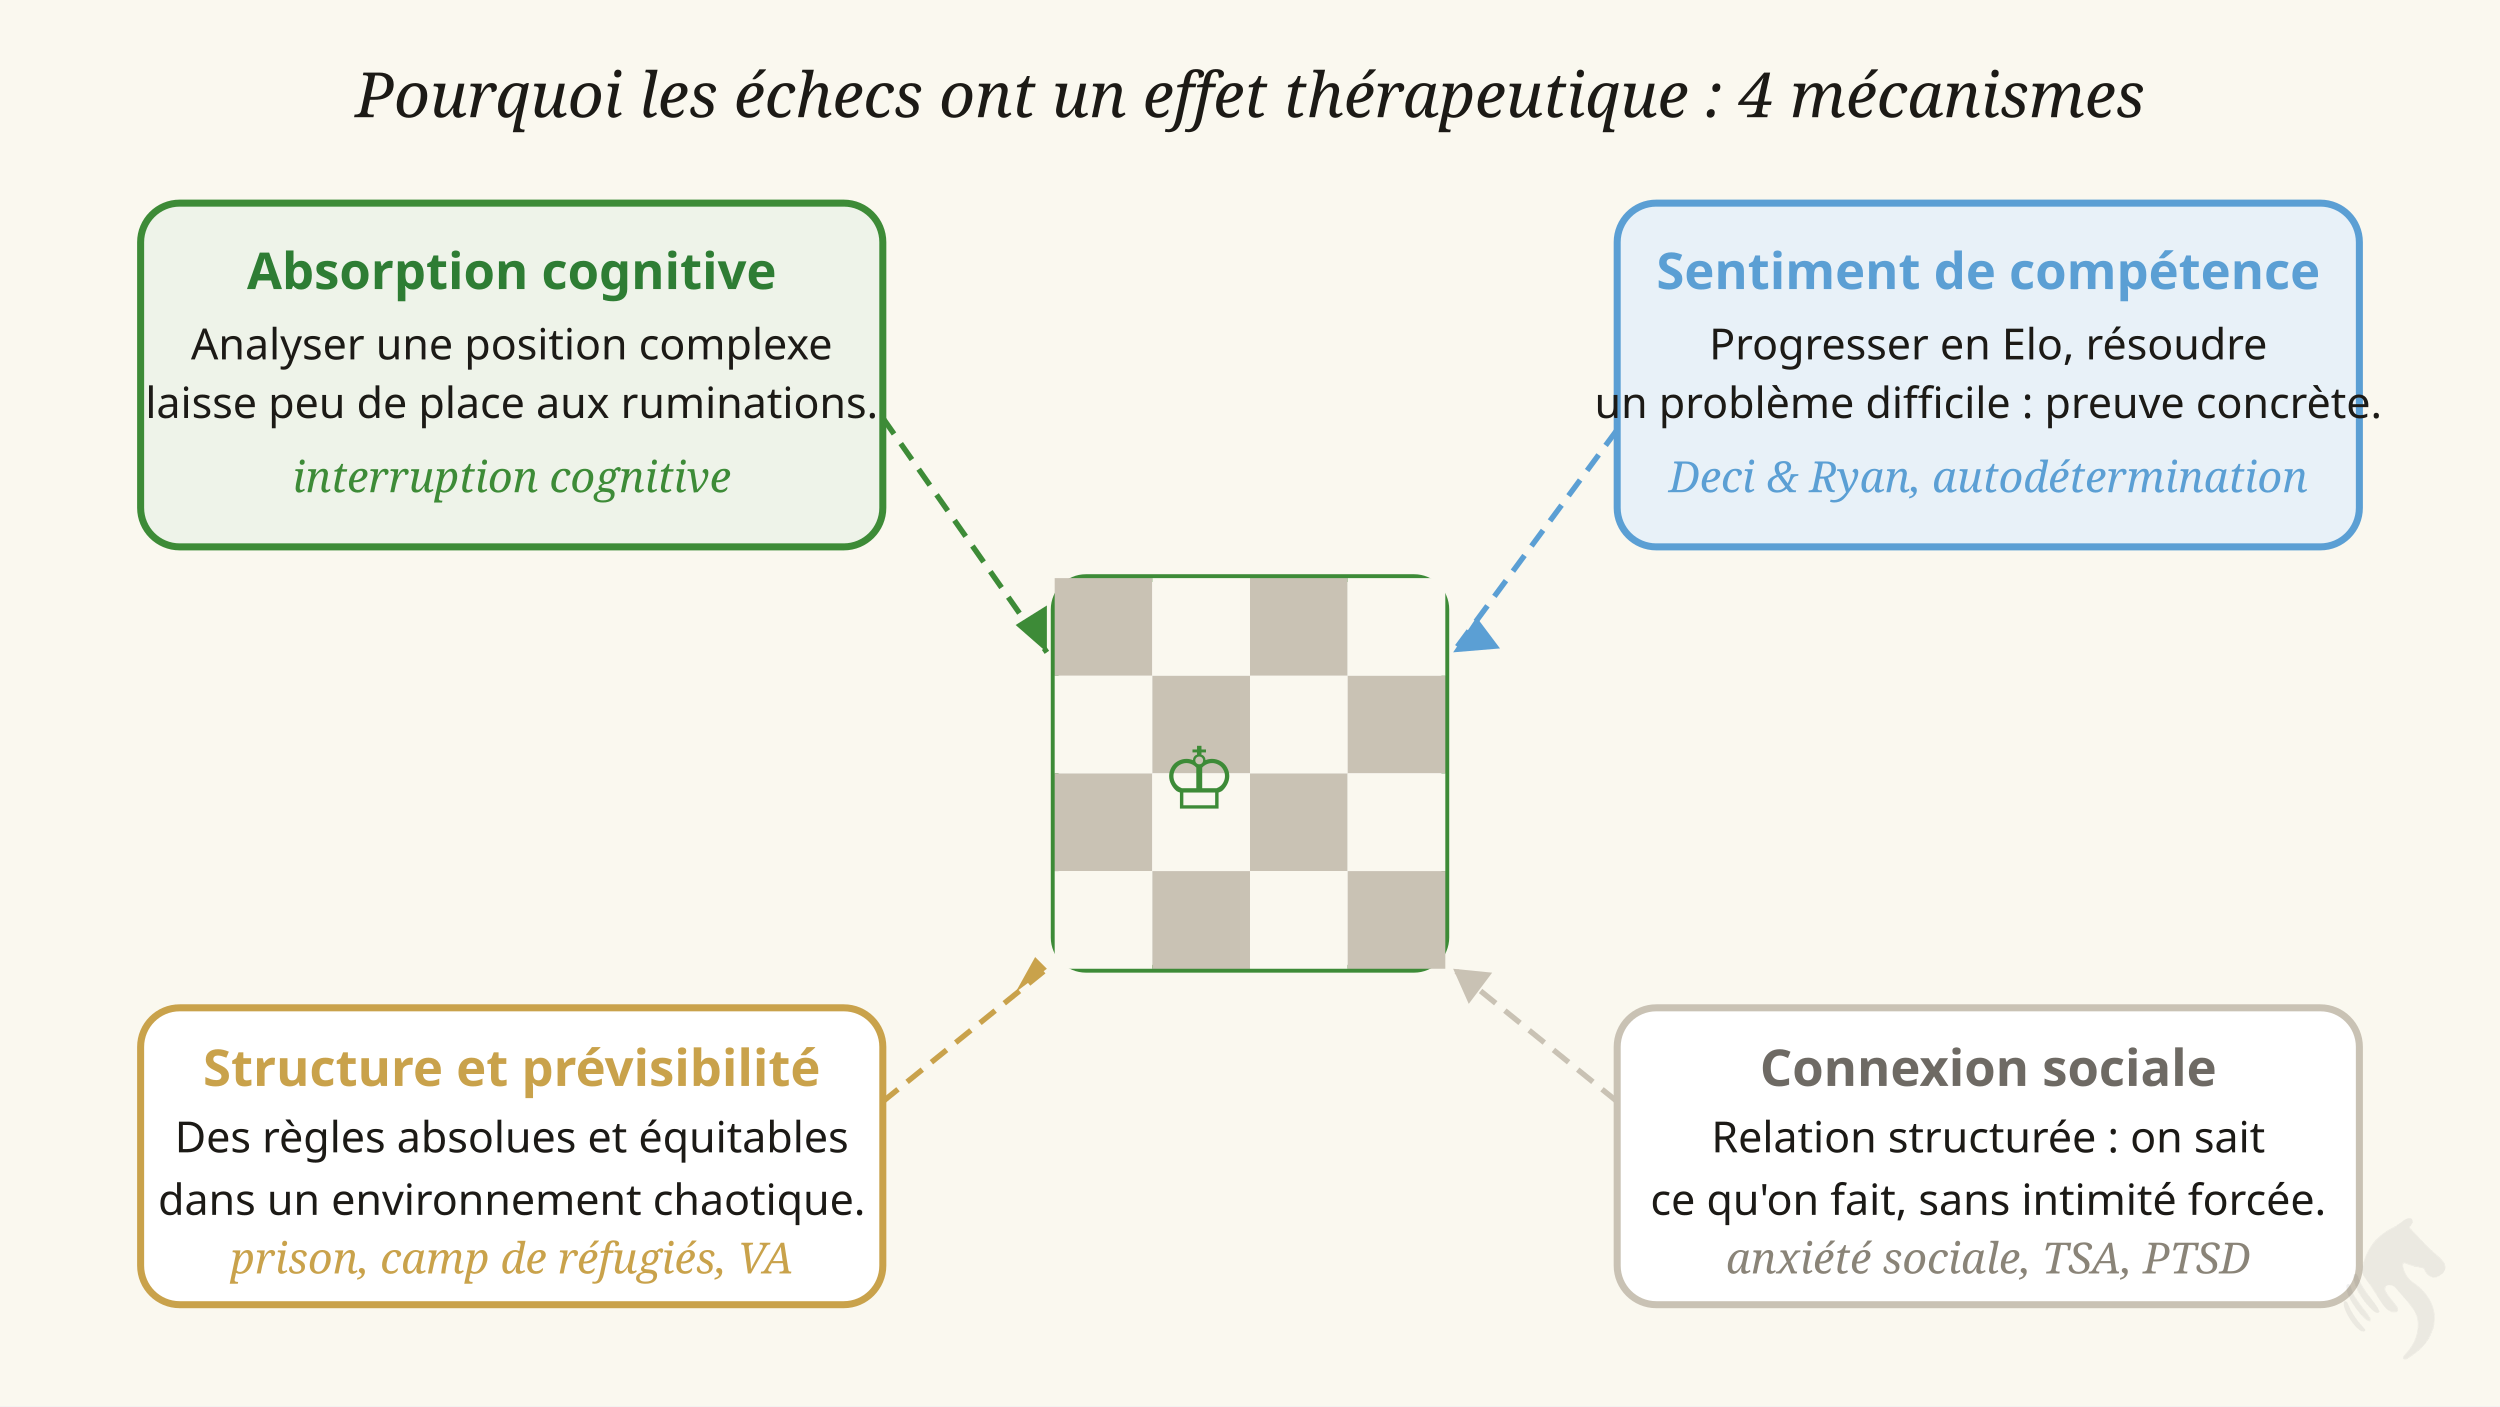
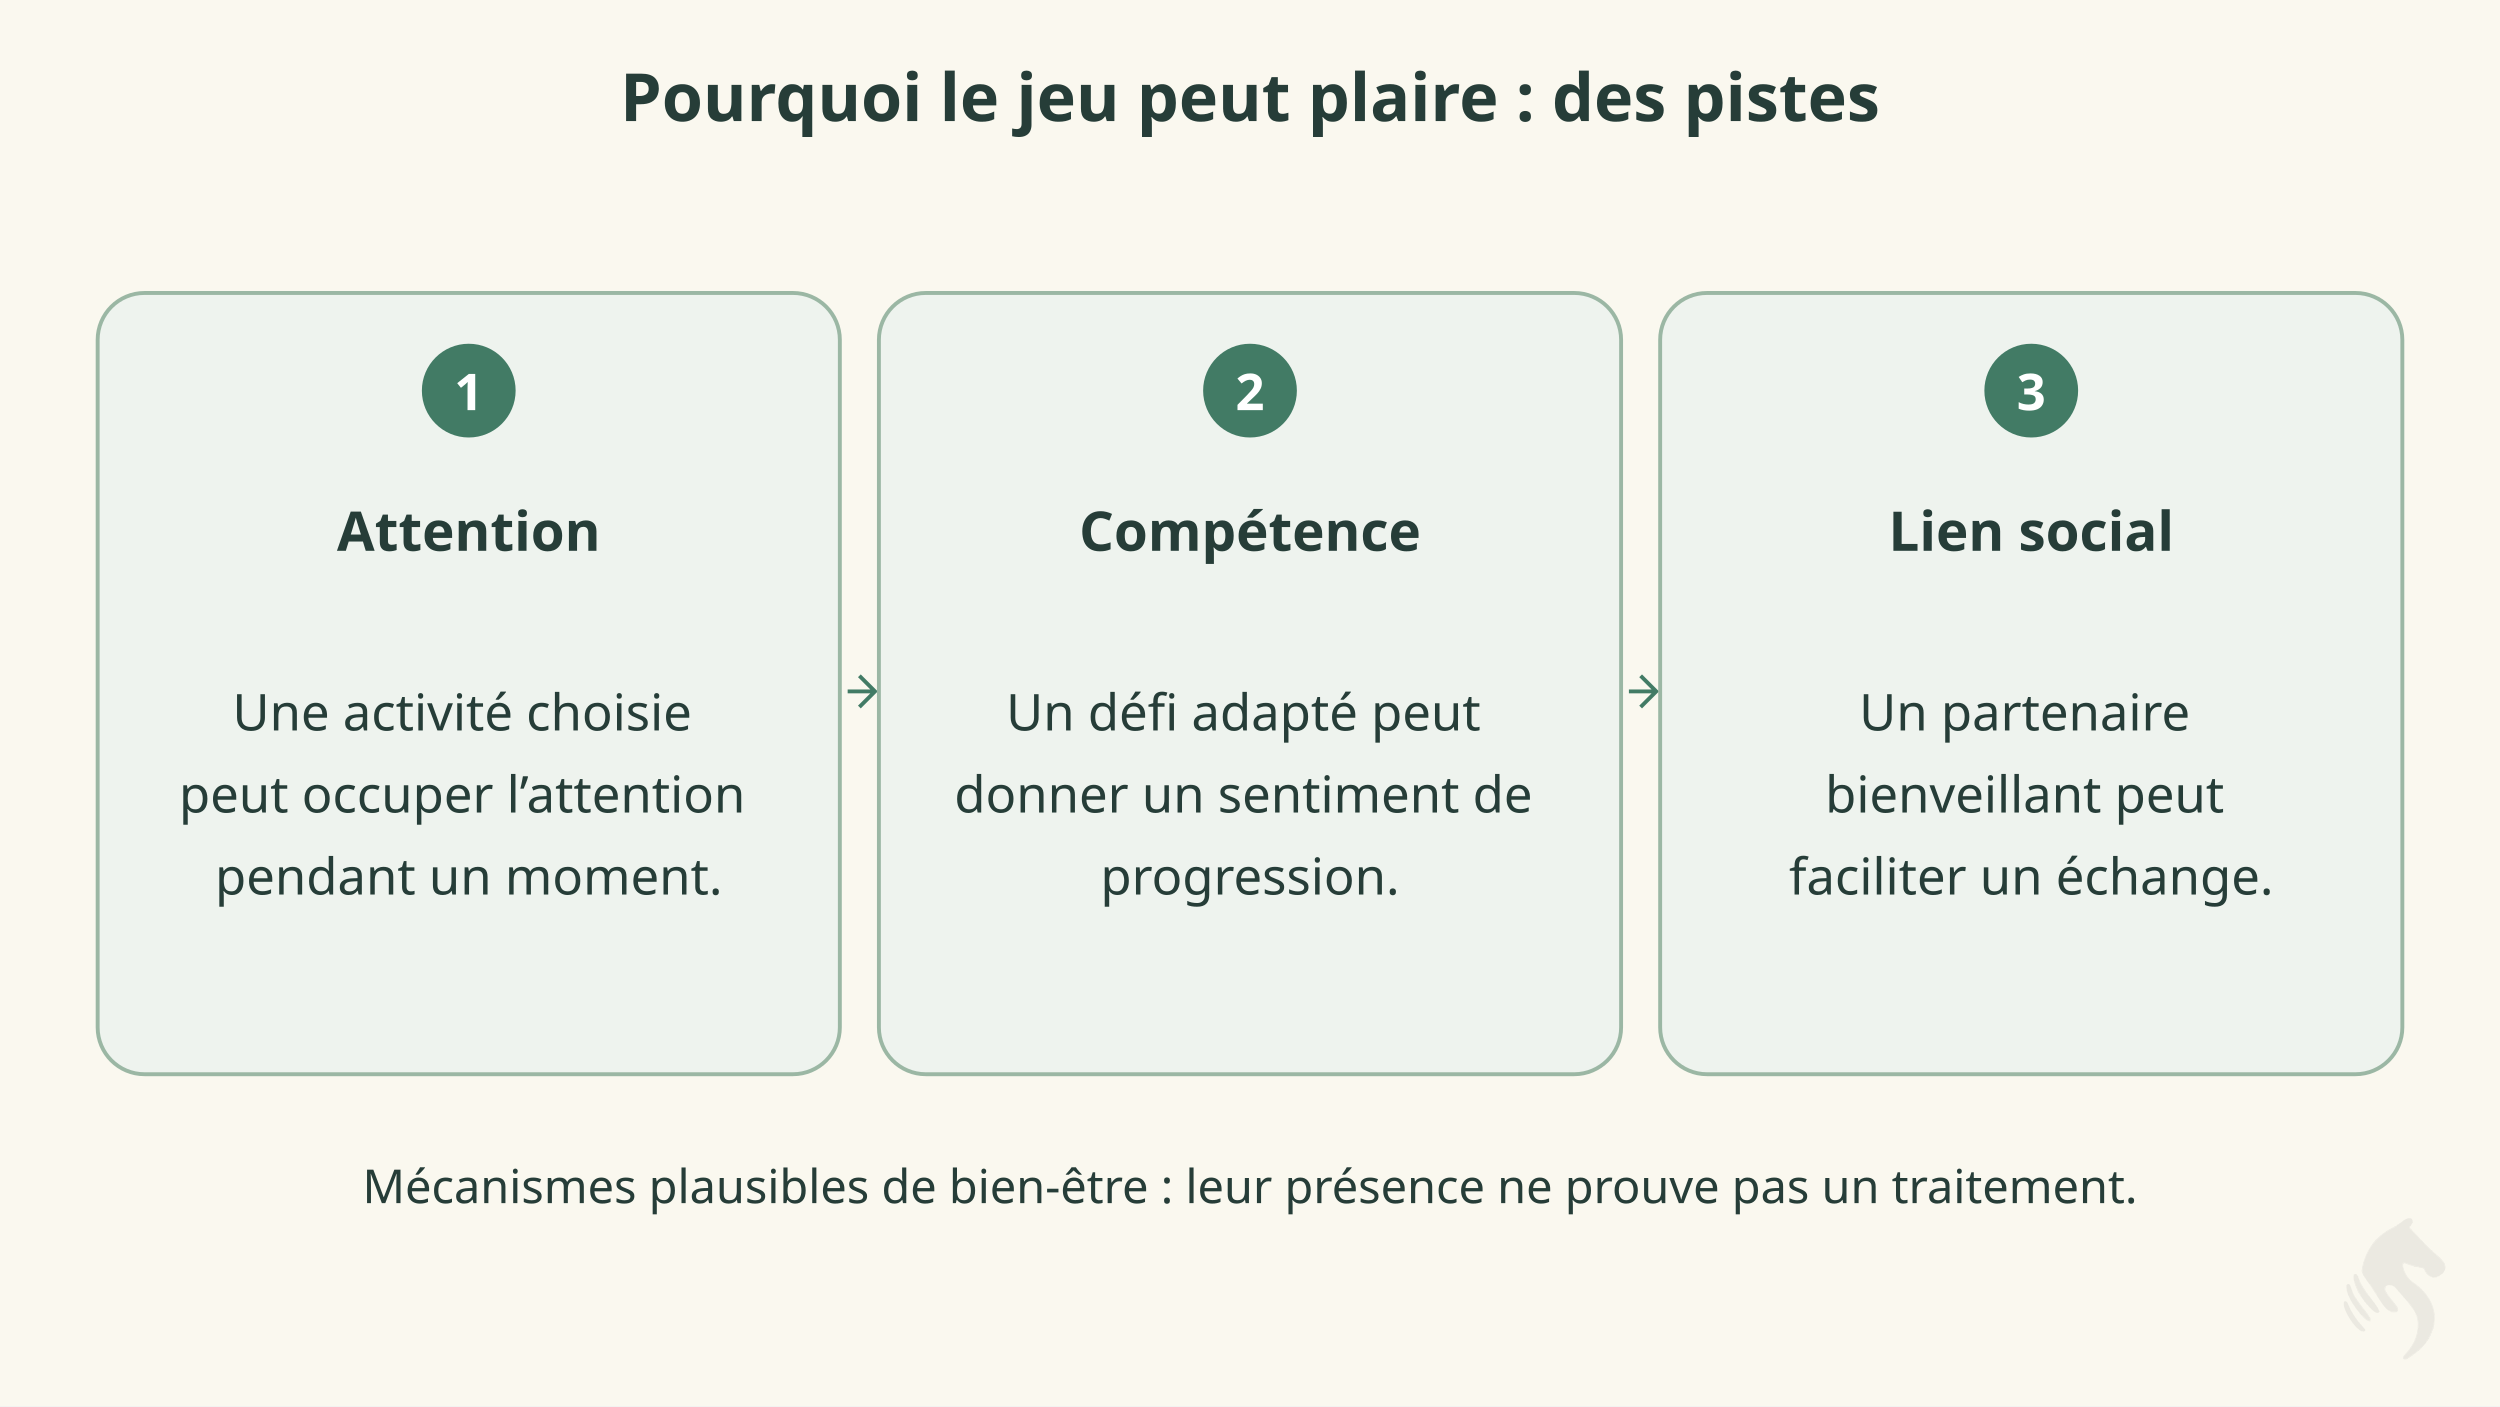
- <svg xmlns="http://www.w3.org/2000/svg" width="640" height="360" viewBox="0 0 640 360" role="img" aria-labelledby="et1">
+ <svg xmlns="http://www.w3.org/2000/svg" width="640" height="360" viewBox="0 0 640 360" role="img" aria-labelledby="diagram-title">
  <rect width="640" height="360" fill="#faf8ef" />
-   <text x="320" y="30" text-anchor="middle" font-family="Georgia, serif" font-size="16" font-style="italic" fill="#1c1a16">Pourquoi les échecs ont un effet thérapeutique : 4 mécanismes</text>
-   <rect x="270" y="148" width="100" height="100" rx="8" fill="#fff" stroke="#3d8b37" stroke-width="2" />
-   <rect x="270" y="148" width="25" height="25" fill="#c9c2b4" />
-   <rect x="295" y="148" width="25" height="25" fill="#faf8ef" />
-   <rect x="320" y="148" width="25" height="25" fill="#c9c2b4" />
-   <rect x="345" y="148" width="25" height="25" fill="#faf8ef" />
-   <rect x="270" y="173" width="25" height="25" fill="#faf8ef" />
-   <rect x="295" y="173" width="25" height="25" fill="#c9c2b4" />
-   <rect x="320" y="173" width="25" height="25" fill="#faf8ef" />
-   <rect x="345" y="173" width="25" height="25" fill="#c9c2b4" />
-   <rect x="270" y="198" width="25" height="25" fill="#c9c2b4" />
-   <rect x="295" y="198" width="25" height="25" fill="#faf8ef" />
-   <rect x="320" y="198" width="25" height="25" fill="#c9c2b4" />
-   <rect x="345" y="198" width="25" height="25" fill="#faf8ef" />
-   <rect x="270" y="223" width="25" height="25" fill="#faf8ef" />
-   <rect x="295" y="223" width="25" height="25" fill="#c9c2b4" />
-   <rect x="320" y="223" width="25" height="25" fill="#faf8ef" />
-   <rect x="345" y="223" width="25" height="25" fill="#c9c2b4" />
-   <text x="307" y="207" text-anchor="middle" font-family="system-ui, sans-serif" font-size="22" fill="#3d8b37">♔</text>
-   <rect x="36" y="52" width="190" height="88" rx="10" fill="#eef3e9" stroke="#3d8b37" stroke-width="1.8" />
-   <text x="131" y="74" text-anchor="middle" font-family="system-ui, sans-serif" font-size="13" font-weight="700" fill="#2e7d34">Absorption cognitive</text>
-   <text x="131" y="92" text-anchor="middle" font-family="system-ui, sans-serif" font-size="11" fill="#1c1a16">Analyser une position complexe</text>
-   <text x="131" y="107" text-anchor="middle" font-family="system-ui, sans-serif" font-size="11" fill="#1c1a16">laisse peu de place aux ruminations.</text>
-   <text x="131" y="126" text-anchor="middle" font-family="Georgia, serif" font-size="11" font-style="italic" fill="#3d8b37">interruption cognitive</text>
-   <line x1="226" y1="107" x2="268" y2="167" stroke="#3d8b37" stroke-width="1.4" stroke-dasharray="5 3" />
-   <polygon points="268,167 260,160 268,155" fill="#3d8b37" />
-   <rect x="414" y="52" width="190" height="88" rx="10" fill="#e8f1f8" stroke="#5b9fd4" stroke-width="1.8" />
-   <text x="509" y="74" text-anchor="middle" font-family="system-ui, sans-serif" font-size="13" font-weight="700" fill="#5b9fd4">Sentiment de compétence</text>
-   <text x="509" y="92" text-anchor="middle" font-family="system-ui, sans-serif" font-size="11" fill="#1c1a16">Progresser en Elo, résoudre</text>
-   <text x="509" y="107" text-anchor="middle" font-family="system-ui, sans-serif" font-size="11" fill="#1c1a16">un problème difficile : preuve concrète.</text>
-   <text x="509" y="126" text-anchor="middle" font-family="Georgia, serif" font-size="11" font-style="italic" fill="#5b9fd4">Deci &amp; Ryan, autodétermination</text>
-   <line x1="414" y1="110" x2="372" y2="167" stroke="#5b9fd4" stroke-width="1.4" stroke-dasharray="5 3" />
-   <polygon points="372,167 378,158 384,166" fill="#5b9fd4" />
-   <rect x="36" y="258" width="190" height="76" rx="10" fill="#fff" stroke="#c9a24b" stroke-width="1.8" />
-   <text x="131" y="278" text-anchor="middle" font-family="system-ui, sans-serif" font-size="13" font-weight="700" fill="#c9a24b">Structure et prévisibilité</text>
-   <text x="131" y="295" text-anchor="middle" font-family="system-ui, sans-serif" font-size="11" fill="#1c1a16">Des règles absolues et équitables</text>
-   <text x="131" y="311" text-anchor="middle" font-family="system-ui, sans-serif" font-size="11" fill="#1c1a16">dans un environnement chaotique.</text>
-   <text x="131" y="326" text-anchor="middle" font-family="Georgia, serif" font-size="11" font-style="italic" fill="#c9a24b">prison, camp de réfugiés, VA</text>
-   <line x1="226" y1="282" x2="268" y2="248" stroke="#c9a24b" stroke-width="1.4" stroke-dasharray="5 3" />
-   <polygon points="268,248 260,254 265,245" fill="#c9a24b" />
-   <rect x="414" y="258" width="190" height="76" rx="10" fill="#fff" stroke="#c9c2b4" stroke-width="1.8" />
-   <text x="509" y="278" text-anchor="middle" font-family="system-ui, sans-serif" font-size="13" font-weight="700" fill="#6e6a64">Connexion sociale</text>
-   <text x="509" y="295" text-anchor="middle" font-family="system-ui, sans-serif" font-size="11" fill="#1c1a16">Relation structurée : on sait</text>
-   <text x="509" y="311" text-anchor="middle" font-family="system-ui, sans-serif" font-size="11" fill="#1c1a16">ce qu'on fait, sans intimité forcée.</text>
-   <text x="509" y="326" text-anchor="middle" font-family="Georgia, serif" font-size="11" font-style="italic" fill="#8a8478">anxiété sociale, TSA, PTSD</text>
-   <line x1="414" y1="282" x2="372" y2="248" stroke="#c9c2b4" stroke-width="1.4" stroke-dasharray="5 3" />
-   <polygon points="372,248 376,257 382,249" fill="#c9c2b4" />
+   <text x="320" y="31" text-anchor="middle" font-family="system-ui,sans-serif" font-size="17" fill="#263d38" font-weight="600">
+     <tspan x="320" dy="0">Pourquoi le jeu peut plaire : des pistes</tspan>
+   </text>
+   <rect x="25" y="75" width="190" height="200" rx="12" fill="#eef3ee" stroke="#9bb7a4" />
+   <circle cx="120" cy="100" r="12" fill="#427b65" />
+   <text x="120" y="105" text-anchor="middle" font-family="system-ui,sans-serif" font-size="13" fill="#fff" font-weight="700">
+     <tspan x="120" dy="0">1</tspan>
+   </text>
+   <text x="120" y="141" text-anchor="middle" font-family="system-ui,sans-serif" font-size="14" fill="#263d38" font-weight="700">
+     <tspan x="120" dy="0">Attention</tspan>
+   </text>
+   <text x="120" y="187" text-anchor="middle" font-family="system-ui,sans-serif" font-size="13" fill="#263d38">
+     <tspan x="120" dy="0">Une activité choisie</tspan>
+     <tspan x="120" dy="21">peut occuper l’attention</tspan>
+     <tspan x="120" dy="21">pendant un moment.</tspan>
+   </text>
+   <path d="M 217 177 h 7 m -4 -4 l 4 4 -4 4" fill="none" stroke="#427b65" />
+   <rect x="225" y="75" width="190" height="200" rx="12" fill="#eef3ee" stroke="#9bb7a4" />
+   <circle cx="320" cy="100" r="12" fill="#427b65" />
+   <text x="320" y="105" text-anchor="middle" font-family="system-ui,sans-serif" font-size="13" fill="#fff" font-weight="700">
+     <tspan x="320" dy="0">2</tspan>
+   </text>
+   <text x="320" y="141" text-anchor="middle" font-family="system-ui,sans-serif" font-size="14" fill="#263d38" font-weight="700">
+     <tspan x="320" dy="0">Compétence</tspan>
+   </text>
+   <text x="320" y="187" text-anchor="middle" font-family="system-ui,sans-serif" font-size="13" fill="#263d38">
+     <tspan x="320" dy="0">Un défi adapté peut</tspan>
+     <tspan x="320" dy="21">donner un sentiment de</tspan>
+     <tspan x="320" dy="21">progression.</tspan>
+   </text>
+   <path d="M 417 177 h 7 m -4 -4 l 4 4 -4 4" fill="none" stroke="#427b65" />
+   <rect x="425" y="75" width="190" height="200" rx="12" fill="#eef3ee" stroke="#9bb7a4" />
+   <circle cx="520" cy="100" r="12" fill="#427b65" />
+   <text x="520" y="105" text-anchor="middle" font-family="system-ui,sans-serif" font-size="13" fill="#fff" font-weight="700">
+     <tspan x="520" dy="0">3</tspan>
+   </text>
+   <text x="520" y="141" text-anchor="middle" font-family="system-ui,sans-serif" font-size="14" fill="#263d38" font-weight="700">
+     <tspan x="520" dy="0">Lien social</tspan>
+   </text>
+   <text x="520" y="187" text-anchor="middle" font-family="system-ui,sans-serif" font-size="13" fill="#263d38">
+     <tspan x="520" dy="0">Un partenaire</tspan>
+     <tspan x="520" dy="21">bienveillant peut</tspan>
+     <tspan x="520" dy="21">faciliter un échange.</tspan>
+   </text>
+   <text x="320" y="308" text-anchor="middle" font-family="system-ui,sans-serif" font-size="12" fill="#263d38">
+     <tspan x="320" dy="0">Mécanismes plausibles de bien-être : leur présence ne prouve pas un traitement.</tspan>
+   </text>
  <g id="wm" opacity="0.07" transform="translate(600.0,311.9) scale(0.0416)" aria-hidden="true">
    <g fill="#1e1e1e" fill-rule="evenodd">
      <path d="M411.5-.5h-16a76 76 0 0 0-24.5 12q-.62-.7-1.5-1l-2 4a4 4 0 0 1-1.5-1 7 7 0 0 1-2.5 3.5 253 253 0 0 0-17 13q-1.42.93-2.5-.5-5.2 7.95-14.5 9a9.4 9.4 0 0 1-4 6q2.3.02 1.5 2A461 461 0 0 1 278.5 73q-13.2 7.95-26 16.5-1.59-1.38 0-3-2.35.35-4 2 .9.98 2 2-92.12 67.08-125.5 177a1316 1316 0 0 0-10 44 51.2 51.2 0 0 0 4.5 31q.1 3.33-2 1l4.5 11q1-2 2 0l5 10 1-1q6 10.95 13 21a651 651 0 0 1 18.5 25 3.4 3.4 0 0 1 1.5-3q21.52 33 43 66 .3 3.4-2.5 1v2a1542 1542 0 0 1 21 32q1 0 1 1a319 319 0 0 0 25 35 160 160 0 0 0 27 25 3.1 3.1 0 0 1 1-3q23.18 14.62 49 5.5 5-2.83 4-8.5-.15-4.6-1.5-9a618 618 0 0 0-55.5-73.5q3-.91 5 1.5a23.5 23.5 0 0 0-7-9q.63 2.4 2 4.5-.17 2.58-1.5.5a364 364 0 0 1-17.5-26.5 50 50 0 0 1-4.5-22.5q.9-4.71 3-9 .63 1.88 2.5 2a7 7 0 0 1 2-3q9.28-8.1 22-8a86 86 0 0 1 23 4.5 11 11 0 0 1 3 4.5q2.58-1.75 5 .5l21.5 23.5q.74 1.95.5 4 3.56 1 6 4a1094 1094 0 0 0 30 34.5l-1 1q3.7 2.7 7.5 5.5a23 23 0 0 1 2 5l5 3a22 22 0 0 0 5.5 8 11.5 11.5 0 0 0 4 4 3.9 3.9 0 0 0-2-3.5q1.7-1.12 3 .5a705 705 0 0 1 42 57.5q-.65 1.46-2 1.5a169 169 0 0 1 10 19 3.8 3.8 0 0 0-.5 4q1 2 2 0 1.4 2.05 2.5 4-.25-2.55.5-5a185 185 0 0 1 11 83q-1 2-2 0a9 9 0 0 0-1.5-4v9a2.3 2.3 0 0 0 1.5-1q.75 10.55-1 21a337 337 0 0 1-18 56l-2.5 3q-1.2-.69-1-2a36 36 0 0 0-4 7 5.2 5.2 0 0 0 3.5-4 4.3 4.3 0 0 1 0 4 350 350 0 0 1-33 52 1108 1108 0 0 1-30 35q-7.17 20.32 13.5 14.5a34 34 0 0 1 6-3 1496 1496 0 0 1 54-37 942 942 0 0 0 29-27q1.25-1.03 2 .5a11 11 0 0 0-3 4q1.35-1.65 2.5 0a29 29 0 0 1 4.5-6 40 40 0 0 0 9-10.5l6-4-1-1a25 25 0 0 1 8.5-7.5q-1.47-2.67 1-5 .22 4.17 2.5 1.5-1.94-3.13 2-4l-1-1q1.48-3.25 4-5.5a8 8 0 0 0-3-1q37.8-53.63 47.5-119 8.4-83.08-38-152a364 364 0 0 0-28-35q-1.03-1.25.5-2 3.58 2.23 2-1l-4-2a5 5 0 0 1-3-.5 484 484 0 0 0-70-58q-.7-.62-1-1.5 1.05-.43 2-1v-3a6 6 0 0 1-5-2q-.66-.1-1 .5 3.72 2.61 0 3-34.57-32.88-46-79.5.2-2.3 2-3v-4q-1.94 5.58-3.5 0-1-9 0-18 2.16-6.4 8.5-8a78 78 0 0 1 22 7.5 403 403 0 0 0 66 18l9 3q-2.45.75-5 .5-1.59 1.6 0 3a16 16 0 0 1 6.5-1 7.3 7.3 0 0 1 2 3q1.38-2.6 3.5-2-1.1-2.32-4-2.5 15.09-2.3 25.5 8.5 5.35 10.23 10 21 12.95 20.94 36.5 28.5-1.88.63-2 2.5a30 30 0 0 0 12.5 3q4.43-.1 8-2 3.2 3.87 5.5-1 1.2.69 1 2a39 39 0 0 0 4.5-2l1 1q.69-1.87-1.5-2.5a12 12 0 0 0 7-3q1.88-1.1 3 .5 2.22-3.62 6-2a8.7 8.7 0 0 1 3-4 41 41 0 0 1 12-6.5l-2-1 5.5-3.5q.62.7 1.5 1 1.82-1.15 0-2.5 1.42-.93 2.5.5a5.8 5.8 0 0 1 .5-4 39 39 0 0 1 6-4.5q-1.55-2.25.5-4.5 3.25-3.5 5-8 1.38-.64 2.5-1-.8-1.05-2-1.5 1.85-5.82 3-11.5v-10h-1q-.85 6-2.5 12-.16-4.46.5-9a63 63 0 0 0-12.5-31 478 478 0 0 0-45.5-44.5q3.06.72 6 2.5-3.15-3.9-7-7.5l1-1q-1.4-1.05-2 .5 1.77 2.4-.5 4a781 781 0 0 1-67.5-65.5l1-.5a29 29 0 0 0 7 6 93 93 0 0 0-14-15 24.5 24.5 0 0 0-9-9.5l1-1a44 44 0 0 0-7-4.5q1.44 2.2 3.5 4 1 1.5 0 3l-72-76q-5.34-7.85 1.5-14.5 1.98-.8 2 1.5a69 69 0 0 1 6-3.5q-1.95-1.94 0-3.5a31 31 0 0 0 6-12q2.05.24 4-.5a79 79 0 0 0-1.5-17.5 94 94 0 0 0-5-10l-1 1a87 87 0 0 0-5.5-3" />
      <path d="M325.5 44.5q-3.85 1.03-7 3.5a4.2 4.2 0 0 1-4.5-.5q-2.75 2.49-3.5 6-6.97 2.94-14 6-6.75 3.75-13.5 8-.62-.7-1.5-1a37.6 37.6 0 0 1-17 10.5 263 263 0 0 0-12 9.5q-1.59 1.62 0 3 12.8-8.55 26-16.5A461 461 0 0 0 327 46.5q.8-1.98-1.5-2m148 86-21-24a209 209 0 0 1-21-21.5l-8.5-8.5q-4.8-3.3-6-9-9.1-4.3-11.5-13a13 13 0 0 0 3-6q-.02-2.3-2-1.5-6.84 6.65-1.5 14.5l72 76q1-1.5 0-3a20 20 0 0 1-3.5-4m89 86a198 198 0 0 0-17.5-15q.4-2.17-.5-4-3.63-1.2-7-3a26 26 0 0 0-6-6 430 430 0 0 1-27-27.5 2.4 2.4 0 0 0-2-.5 29 29 0 0 1-7-6l-1 .5a781 781 0 0 0 67.5 65.5q2.27-1.6.5-4m-314-128a247 247 0 0 0-42 35.5 14.5 14.5 0 0 1-5 4l1 1a9.3 9.3 0 0 1-6 2.5 76 76 0 0 1-16 20q.3.88 1 1.5a9.4 9.4 0 0 0-5.5 6.5q-1-2-2 0-.93 1.42.5 2.5a25 25 0 0 0-6.5 8.5q-1.6 1.05-3.5 1.5 1.21.45 2 1.5a43 43 0 0 0-7 10 352 352 0 0 0-19.5 37 2.9 2.9 0 0 1-2.5 1 3.3 3.3 0 0 0 2 1.5 47 47 0 0 1-3.5 5.5l-12 34q-.98-1.8-1.5 0 1.4 1.9.5 4a33 33 0 0 1-3.5 5.5q.78.84 1 2a212 212 0 0 0-10 49.5 36 36 0 0 0 7 20q2.1 2.33 2-1a51.2 51.2 0 0 1-4.5-31 1316 1316 0 0 1 10-44q33.38-109.92 125.5-177-1.1-1.02-2-2m376 206q-.5-10.25-5-19.5 1.5-4.37-1.5-.5l-6.5-11q-5.55-3.6-7.5-10l-1 1q-3.75-5.75-9.5-9.5l1-1a850 850 0 0 0-9-7q1.14-2.04-1.5-3.5-1.08 1.43-2.5.5-2.84-1.65-2-4a5 5 0 0 0-3-.5 5 5 0 0 0-.5-3l-1 1a7 7 0 0 0-4.5-3 21 21 0 0 0-6-2.5 478 478 0 0 1 45.5 44.5 63 63 0 0 1 12.5 31q-.66 4.54-.5 9 1.65-6 2.5-12m-259 3v-1q-2.22-5.79 1-11.5l-2-2a67 67 0 0 0 1.5-5.5q.93 7.1 3.5 1-2.43-3.37 2-4a4.3 4.3 0 0 1 2.5 3q.45-1.21 1.5-2 2.3.75 4 2a326 326 0 0 1 28 10.5q11.4 3.22 23 6 1.05 1.6 1.5 3.5 1-4 2 0 1.08-1.43 2.5-.5-1.81 1.35 0 2.5 3.25-.47 7-2 1.85.03 3 1 5.83.22 11 2h5q2.55.25 5-.5l-9-3a403 403 0 0 1-66-18 78 78 0 0 0-22-7.5q-6.34 1.6-8.5 8-1 9 0 18 1.56 5.58 3.5 0m109 6a4.7 4.7 0 0 1 4 3q3.6-3.98 6 1l1-2 4 2a65 65 0 0 1 7.5 10q1.1 3.55 2.5 7-1.77 2.95 2 4 13.35 23.91 39 33 .12-1.87 2-2.5-23.55-7.56-36.5-28.5a305 305 0 0 0-10-21q-10.41-10.8-25.5-8.5 2.9.18 4 2.5m-410 86a9 9 0 0 0 1.5-4 310 310 0 0 0 37.5 86q-1.1 1.02-2 2a40 40 0 0 0 8.5 12 139 139 0 0 0 15 21q2.31 2.97 1.5 6 5.9 1.14 7.5 7 5.7 2.47 5 8 3.8 1.06 6.5 4 20.24 25.5 46 45.5a39 39 0 0 0 20 5 46 46 0 0 1 9-7.5 818 818 0 0 1-10-21.5q1.43-1.08.5-2.5a27 27 0 0 1-3.5-2 185 185 0 0 0-16-23.5q1.43-1.08.5-2.5a13.3 13.3 0 0 1-5.5-5 617 617 0 0 0-22.5-29v-4l-1 1a13 13 0 0 1-4.5-6 11.5 11.5 0 0 1-4-4q-.03 2.3-2 1.5A471 471 0 0 1 97 390.5q-1.8-3.04-.5-6 1.02.54 2 1a9 9 0 0 0-2-4.5q3.83-2.28-1-2.5a597 597 0 0 1-7-18.5l2-1a3.3 3.3 0 0 1-2-3.5 3.1 3.1 0 0 1-3-1q-7.35-19.46-24-8 1.03 2.34-.5 5a97 97 0 0 0 3.5 38" />
      <path d="M365.5 301.5q-1.8.7-2 3 11.43 46.62 46 79.5 3.72-.39 0-3 .34-.6 1-.5-2.4-2.22-5-4.5l2-2q-2.45-.75-5-.5a8.4 8.4 0 0 0-.5-4q-1.72 1.44-3-1a28 28 0 0 1-3.5-6q-.5 2-1 0a143 143 0 0 1-18-31q-6.22-11.64-9-27a7 7 0 0 0-2-3m-211 174a45 45 0 0 1-9.5-15q-1 2-2 0a41 41 0 0 0-6-9l-1-5-1 1a989 989 0 0 1-17.5-25.5q.7-.62 1-1.5a7.7 7.7 0 0 1-5-6 163 163 0 0 1-15-29q-.98-.46-2-1-1.3 2.96.5 6a471 471 0 0 0 55.5 86.5q1.97.8 2-1.5m-90-86q-2.05 2.77 1.5 4 3.6 16.25 9.5 30.5-2.48 3.62 2 3.5 3.65 9.3 8 18.5l-1 1a11.4 11.4 0 0 1 6 8q-.7.62-1 1.5a10.5 10.5 0 0 1 3.5 5l1-1a62 62 0 0 0 7.5 13q.9-.98 2-2a310 310 0 0 1-37.5-86 9 9 0 0 1-1.5 4m48 210a3.9 3.9 0 0 0-2-3.5q1.7-1.12 3 .5a127 127 0 0 0 39 32q11.3 4.6 8.5-7a147 147 0 0 0-17-32 1467 1467 0 0 0-40-51 554 554 0 0 1-48.5-75l1-1q.84 5.22 6 5a51.6 51.6 0 0 1-11.5-27l-1 2a159 159 0 0 0-11-31 14.3 14.3 0 0 0-10.5-8q-3.2.01-6 1.5-2.85 3.45-6 6.5-.87 16.85 3 33.5a3.6 3.6 0 0 1-2 2q1.38.56 2.5 1.5 3.15 9.81 6.5 19.5-1.21.45-2 1.5a29 29 0 0 0 5.5 7A256 256 0 0 0 55.5 525l-2 1a6.4 6.4 0 0 0 4 1.5 332 332 0 0 0 38.5 53l3.5 5.5-1 1q1.9 1.67 3.5.5a36 36 0 0 0 10.5 12m303-214q-.95.57-2 1 .3.88 1 1.5a484 484 0 0 1 70 58q1.42.72 3 .5a43 43 0 0 0-10-12.5l1-1q-2.66 1.47-5-1a36 36 0 0 0-10-10q1.81-1.35 0-2.5a8 8 0 0 1-3.5 0q-4.57-5.7-10-8a13 13 0 0 0-6.5-5.5 11.5 11.5 0 0 1-3.5-4.5q-.62.7-1.5 1a17.7 17.7 0 0 0-8-5.5q-2.84-1.65-2-4-7.47-2.25-13-7.5m-254 24a526 526 0 0 1 23.5 37 55 55 0 0 1 9 15l1-1a65 65 0 0 0 8.5 13q2.8 2.4 2.5-1-21.48-33-43-66a3.4 3.4 0 0 0-1.5 3m111 63q.16-.93 1-1.5a7 7 0 0 1-3.5-2.5 17.5 17.5 0 0 0-5.5-8q3.7-4.18-2.5-5a41 41 0 0 1-7.5-18.5l2-3a7.2 7.2 0 0 1-2-4.5 3.1 3.1 0 0 0 3-1 37 37 0 0 0-1-7q-1.87-.12-2.5-2a36 36 0 0 0-3 9 50 50 0 0 0 4.5 22.5 364 364 0 0 0 17.5 26.5q1.33 2.08 1.5-.5-1.37-2.1-2-4.5m-272 45v19q2.55 12.15 7 24 15.37 37.49 37 68a54 54 0 0 0 9 12.5q-1.58 2.58 2 3l-1 1 5.5 4.5a82 82 0 0 0 9 12q6.5 6.26 12.5 13 9.5 6.75 17.5 15l1-1q4.56 3.52 9 7l1-2a89 89 0 0 0 13.5 3.5q13.85-4.6 6.5-17.5-1.73 1.44-3-1a307 307 0 0 1-13.5-16 16 16 0 0 0-6-5.5q1.43-1.08.5-2.5a27.2 27.2 0 0 1-12.5-15 3.1 3.1 0 0 1-3-1q-7.5-10.25-15.5-20-.93-1.42.5-2.5a16 16 0 0 1-6-5.5 880 880 0 0 1-19-29.5q.7-.62 1-1.5a8 8 0 0 1-4-4 94 94 0 0 1-12.5-26l-1 1q-3.8-4.62-1.5-10a3.1 3.1 0 0 1-3-1 198 198 0 0 1-7-15.5l1-1a55 55 0 0 1-9-11q-2.85-1.46-6-2l3-1a22 22 0 0 0-9 2 11.4 11.4 0 0 0-4 6.5m277 51a48 48 0 0 0 12 5q-.57 3.66 2 2a5.3 5.3 0 0 1 3.5 3l1-2a45 45 0 0 0 26 0q.45 1.21 1.5 2 1.27-3.4 4-2 1.81-1.15 0-2.5l3-1.5a21 21 0 0 0 3.5-4q1.4-8.23-1.5-16 .3-.88 1-1.5-5.22-1.95-4-7a193 193 0 0 1-18-23.5 16 16 0 0 0-3.5-3q-4.05-7.43-9-12a284 284 0 0 0-14-17q-.75-1.58.5-3a19 19 0 0 1-6-4 4.35 4.35 0 0 0-5-1.5 618 618 0 0 1 55.5 73.5q1.35 4.4 1.5 9 1 5.67-4 8.5-25.82 9.12-49-5.5a3.1 3.1 0 0 0-1 3m115-56a264 264 0 0 1 16 22q-1.7 3.04 1.5 1a494 494 0 0 1 16.5 23l7 10q1.35-.04 2-1.5a705 705 0 0 0-42-57.5q-1.3-1.62-3-.5a3.9 3.9 0 0 1 2 3.5" />
      <path d="M112.5 599.5q7 9.5 16 17 2 0 2 2 6.9 3.77 11 8.5l13 5.5a5.7 5.7 0 0 0 6 0q2.07 3.94 4 0-3.37-1.23-.5-3 .22-6.86.5-13.5l-3-3.5 3-2.5q-4.58-.9-7.5-4.5a79 79 0 0 0-10.5-16.5q2.67 1.47 5-1a12 12 0 0 1-8.5-3.5 92 92 0 0 0-17.5-23.5l2-1-6.5-4.5a2294 2294 0 0 1-34.5-47q-1 0-1-1-5.27-4.75-4-11.5-2.25-3.25-3.5.5A227 227 0 0 1 61.5 469q.84-.57 1-1.5-5.16.22-6-5l-1 1a554 554 0 0 0 48.5 75 1467 1467 0 0 1 40 51q10.5 14.98 17 32 2.8 11.6-8.5 7a127 127 0 0 1-39-32q-1.3-1.62-3-.5a3.9 3.9 0 0 1 2 3.5m335-4a3349 3349 0 0 1 7.5 35q2.3 19.53.5 39a9 9 0 0 1 1.5 4q1 2 2 0a185 185 0 0 0-11-83q-.75 2.45-.5 5m44-147q1.58 3.23-2 1-1.53.75-.5 2a364 364 0 0 1 28 35q46.4 68.92 38 152-9.7 65.37-47.5 119 1.46.15 3 1a12 12 0 0 0 3.5-6q1.58 1.52 3.5.5-1.16-8.12 7-11-1.6-1.75 1-2.5-.12-8.5 6-14-.81-.1-1-1a3.1 3.1 0 0 1 3-1 5.4 5.4 0 0 1 3-5.5q-1.2-.45-2-1.5a67 67 0 0 0 4.5-10l1 2a9 9 0 0 1 2.5-5l-1-2a6.3 6.3 0 0 1 4-.5 6.5 6.5 0 0 0-3-3 225 225 0 0 1 11-24.5q-.53-1.8-1.5 0-.3-4.51 1-9l1 1a67 67 0 0 0 1.5-13q7.4-.7 1-5a232 232 0 0 0 2-53l.5-5q.57.84 1.5 1a8 8 0 0 0-2.5-5q-6.56-49.08-31.5-89 2.03-1.77-.5-3l-1 1a696 696 0 0 1-17.5-26q-2.18-1.53-1-3.5-3.93-.91-5-4.5-1.26-.5-1-2a69 69 0 0 0-6.5-5q-.69-1.87 1.5-2.5a14 14 0 0 0-4-2.5m-36 230a273 273 0 0 1-13.5 57q-1.4.82-2.5 2 2.69 6.4-4 8.5l2 1a30 30 0 0 0-3 8.5q-.2 1.31 1 2l2.5-3a337 337 0 0 0 18-56 89 89 0 0 0 1-21q-.57.84-1.5 1m-25 84a185 185 0 0 1-24 38l-2.5 6a25 25 0 0 0-6.5 7q-13.95 16.7-28.5 33-1.16 4.05-3.5 7.5-1.35 4.25-1 8a16 16 0 0 1 6 5.5h14a20 20 0 0 1 10-3.5q1.71-1.12 0-2.5a81 81 0 0 0 18.5-12q.62.7 1.5 1a71 71 0 0 1 2-4q1-2 2 0 1.7-4.54 4.5-1a38 38 0 0 1 4.5-6.5 189 189 0 0 0 30.5-23.5q4.55 3.9 4-3a4.6 4.6 0 0 1 4.5-2v-3a5 5 0 0 0 3-.5 41 41 0 0 1 3-5.5 11 11 0 0 1 3-4q-.75-1.53-2-.5a942 942 0 0 1-29 27 1496 1496 0 0 0-54 37 34 34 0 0 0-6 3q-20.67 5.82-13.5-14.5a1108 1108 0 0 0 30-35 350 350 0 0 0 33-52 4.3 4.3 0 0 0 0-4 5.2 5.2 0 0 1-3.5 4" />
    </g>
  </g>
</svg>
